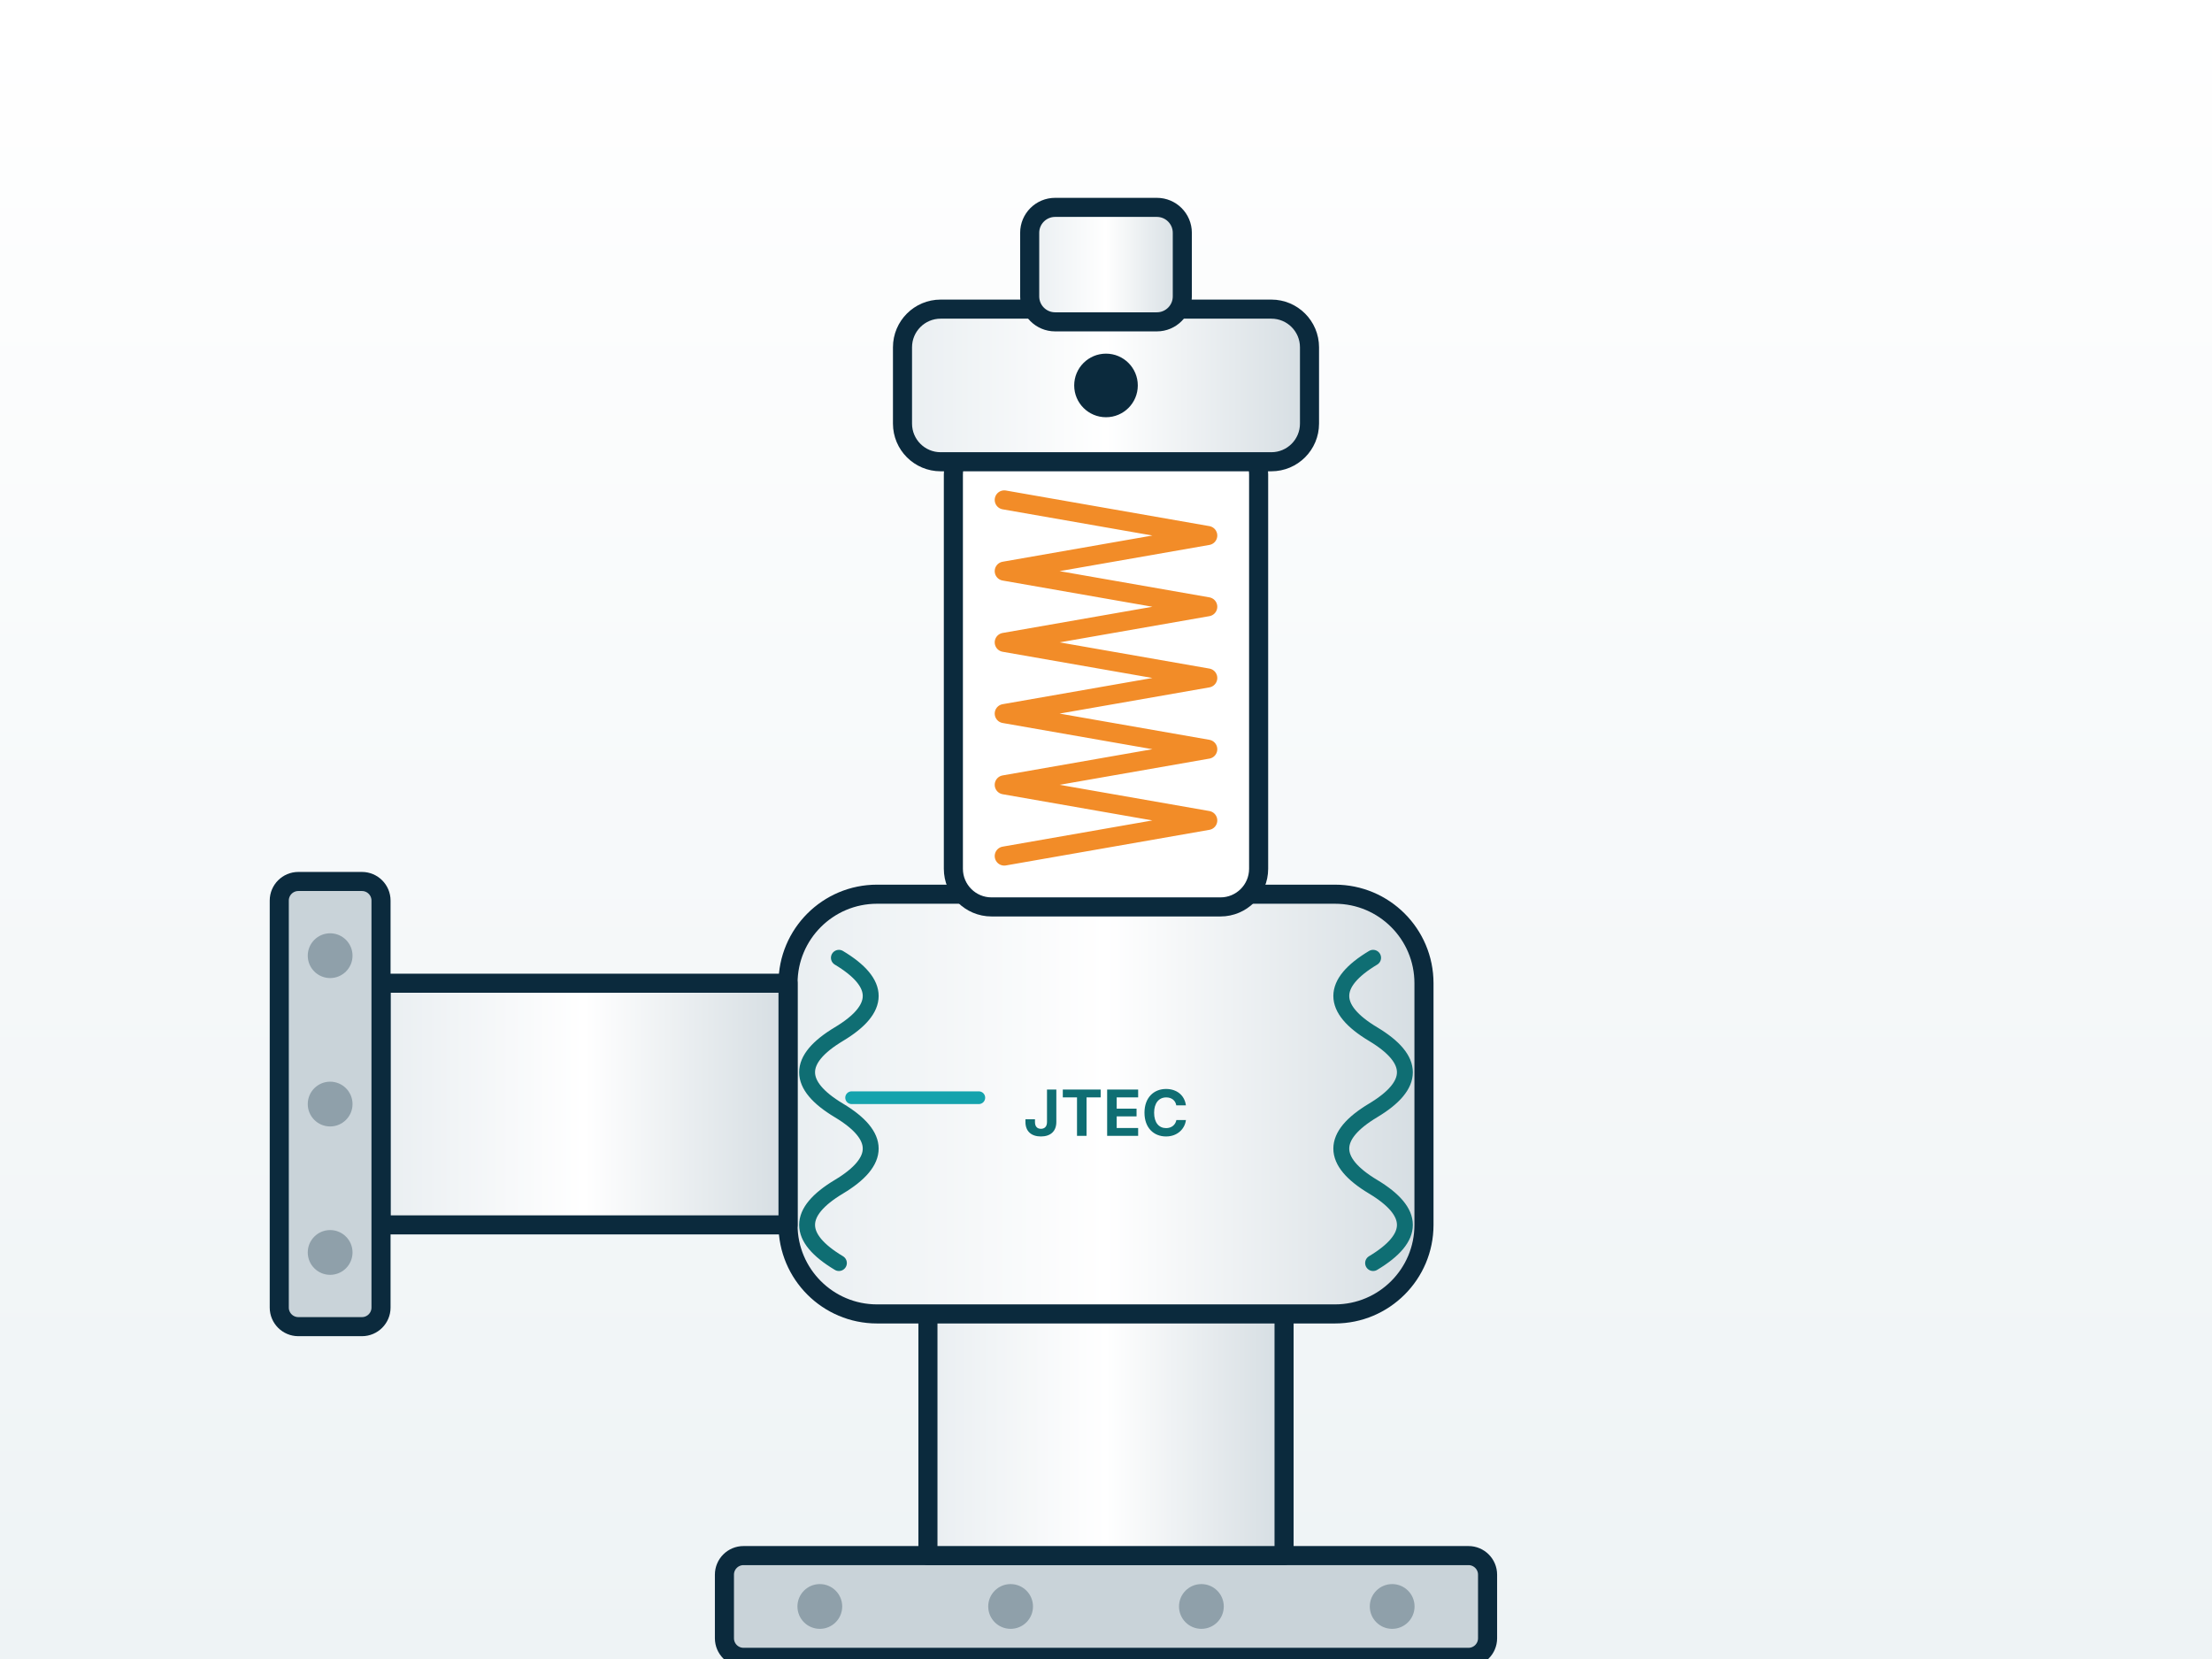
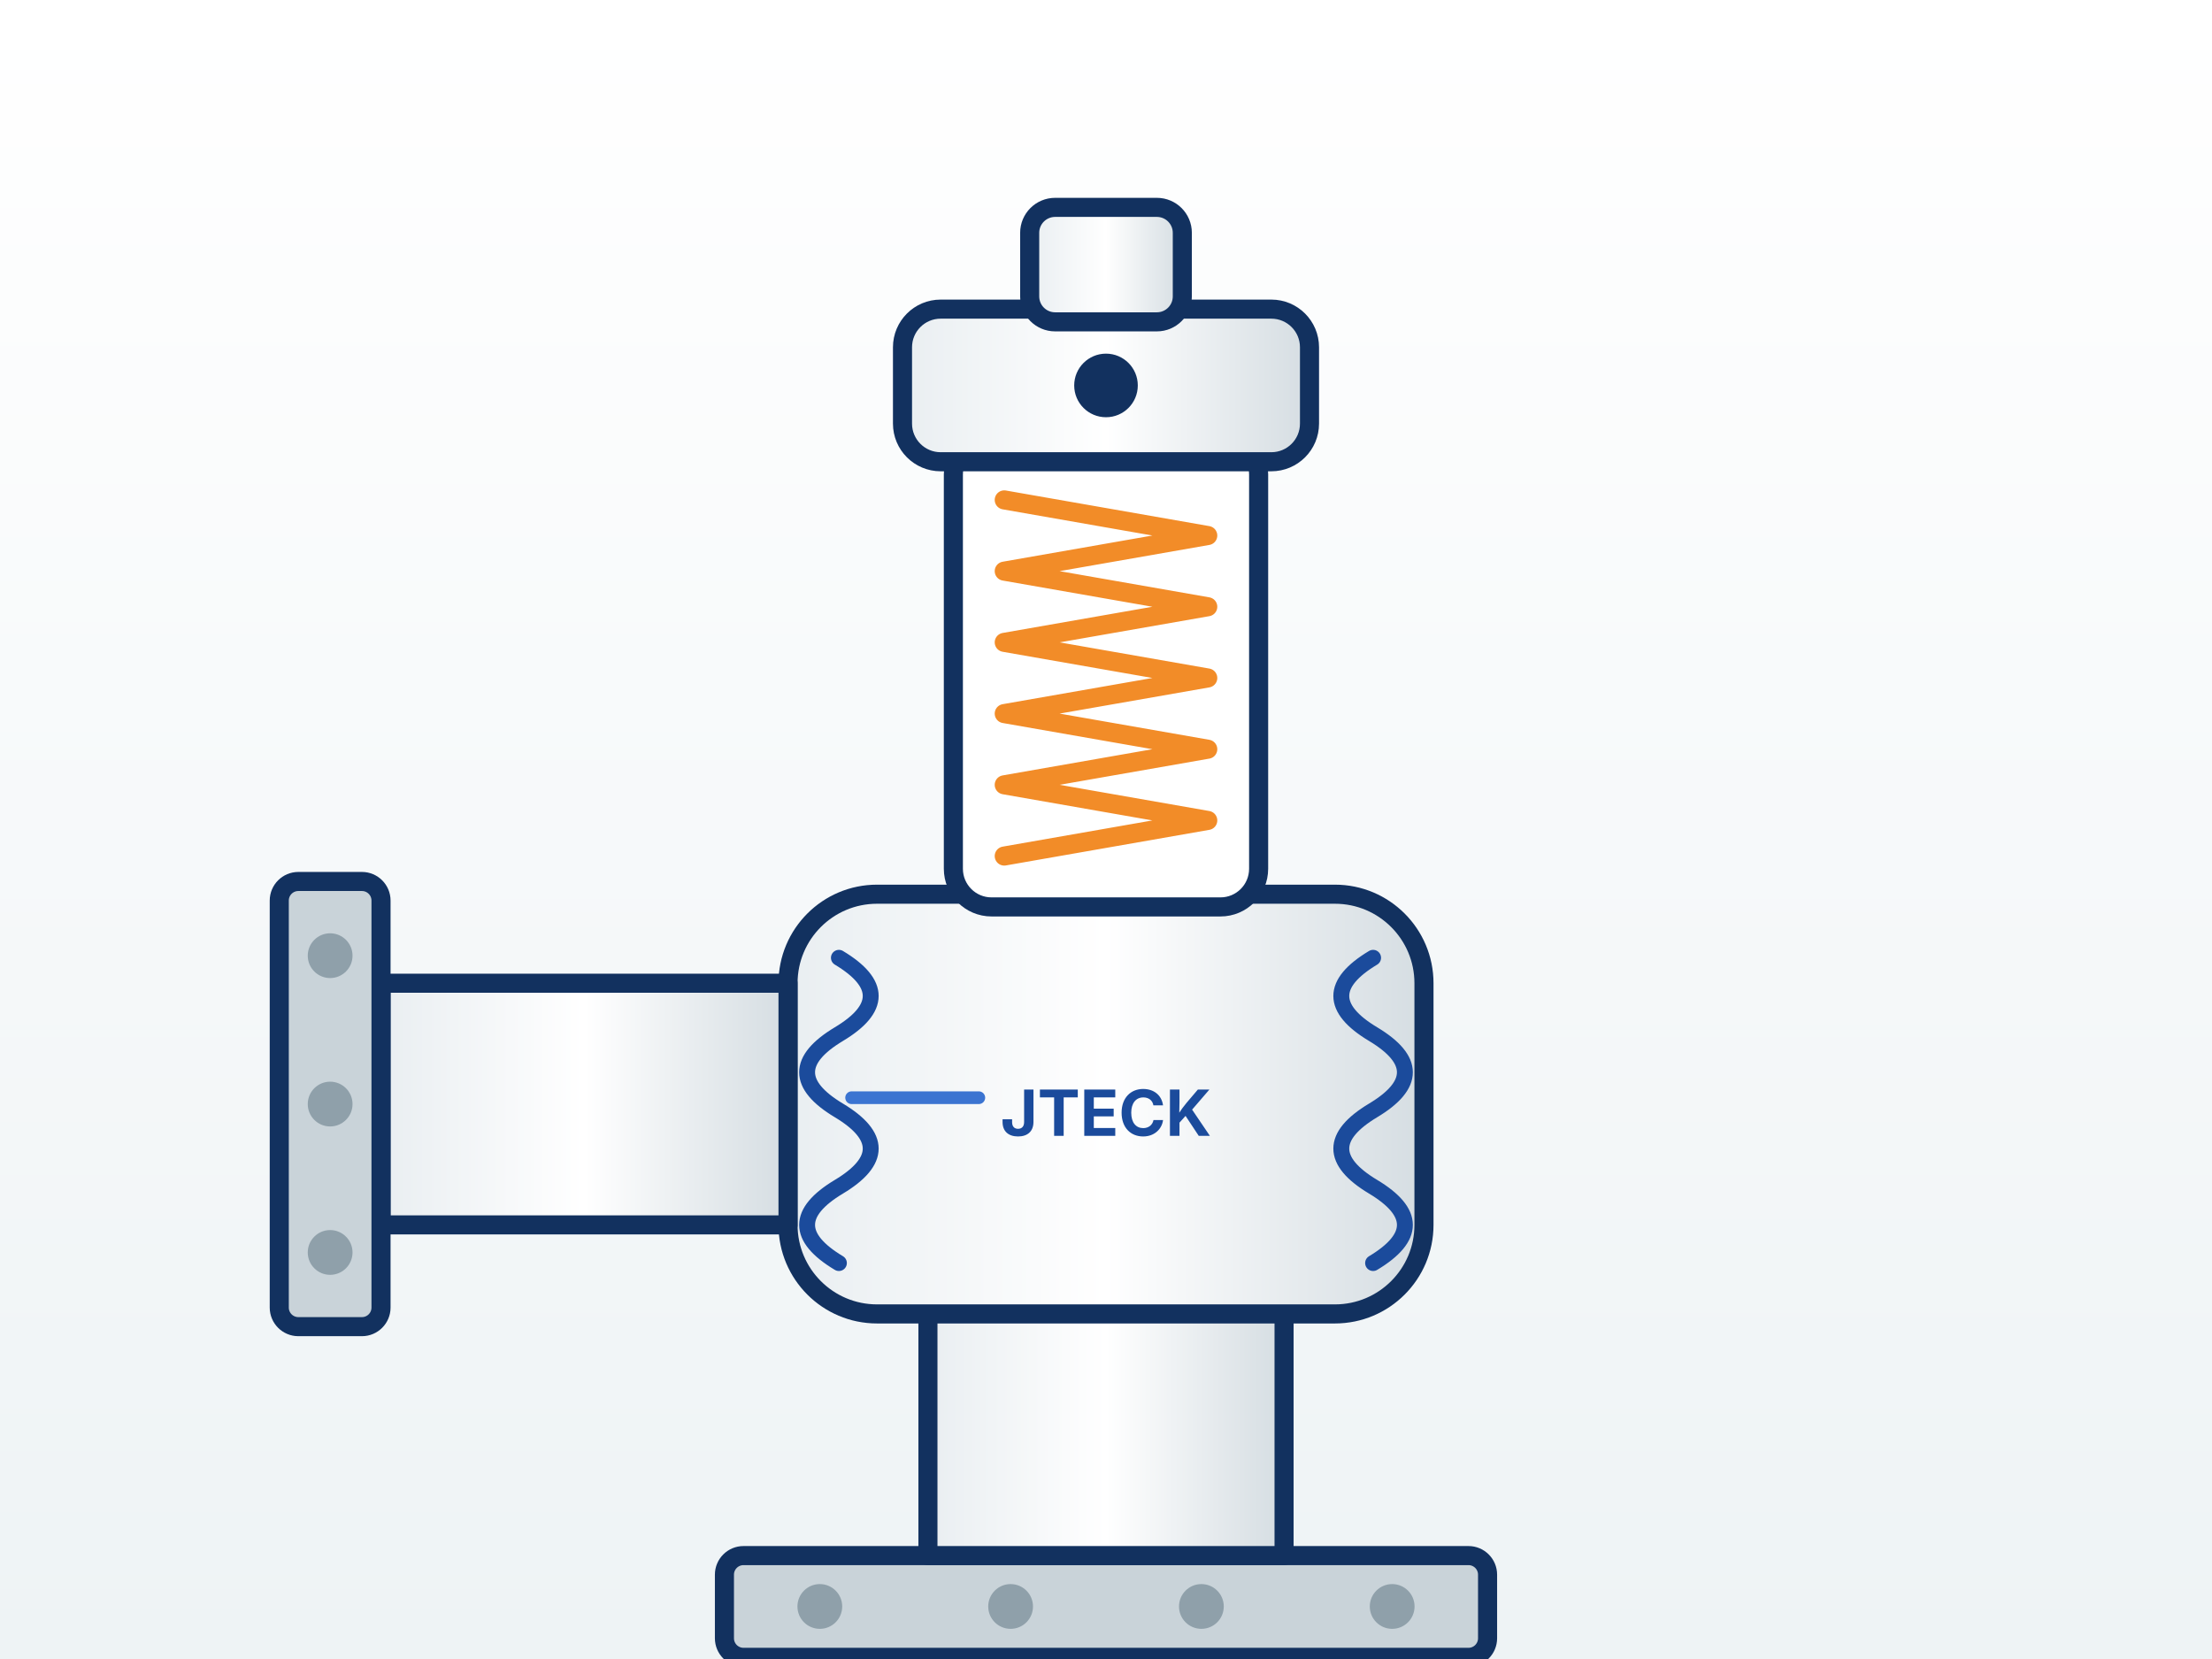
<svg xmlns="http://www.w3.org/2000/svg" viewBox="0 0 400 300" width="400" height="300">
  <defs>
    <linearGradient id="gbg" x1="0" y1="0" x2="0" y2="1">
      <stop offset="0" stop-color="#ffffff" />
      <stop offset="1" stop-color="#eef3f5" />
    </linearGradient>
    <linearGradient id="gsteel" x1="0" y1="0" x2="1" y2="0">
      <stop offset="0" stop-color="#e9eef1" />
      <stop offset=".5" stop-color="#ffffff" />
      <stop offset="1" stop-color="#d5dde2" />
    </linearGradient>
  </defs>
  <rect width="400" height="300" fill="url(#gbg)" />
-   <g stroke="#0b2a3d" stroke-width="3" stroke-linejoin="round" stroke-linecap="round" fill="url(#gsteel)">
+   <g stroke="#12315f" stroke-width="3" stroke-linejoin="round" stroke-linecap="round" fill="url(#gsteel)">
    <g transform="translate(-30 -20) scale(1.15)">
      <rect x="140" y="262" width="120" height="16" rx="3" fill="#c9d3d9" />
      <circle cx="155" cy="270" r="3.52" fill="#8fa0aa" stroke="none" />
      <circle cx="185" cy="270" r="3.52" fill="#8fa0aa" stroke="none" />
      <circle cx="215" cy="270" r="3.52" fill="#8fa0aa" stroke="none" />
      <circle cx="245" cy="270" r="3.52" fill="#8fa0aa" stroke="none" />
      <rect x="172" y="222" width="56" height="40" />
      <rect x="150" y="158" width="100" height="66" rx="14" />
-       <path d="M158 168q10 6 0 12t0 12 0 12 0 12" fill="none" stroke="#0f6e73" stroke-width="2.5" />
-       <path d="M242 168q-10 6 0 12t0 12 0 12 0 12" fill="none" stroke="#0f6e73" stroke-width="2.5" />
+       <path d="M158 168q10 6 0 12t0 12 0 12 0 12" fill="none" stroke="#1b4b9c" stroke-width="2.5" />
+       <path d="M242 168q-10 6 0 12t0 12 0 12 0 12" fill="none" stroke="#1b4b9c" stroke-width="2.5" />
      <rect x="86" y="172" width="64" height="38" />
      <rect x="70" y="156" width="16" height="70" rx="3" fill="#c9d3d9" />
      <circle cx="78" cy="167.667" r="3.52" fill="#8fa0aa" stroke="none" />
      <circle cx="78" cy="191" r="3.52" fill="#8fa0aa" stroke="none" />
      <circle cx="78" cy="214.333" r="3.52" fill="#8fa0aa" stroke="none" />
      <rect x="176" y="86" width="48" height="74" rx="6" fill="#ffffff" />
      <polyline points="184,96 216,101.6 184,107.2 216,112.8 184,118.4 216,124 184,129.6 216,135.2 184,140.8 216,146.4 184,152" fill="none" stroke="#f28c28" stroke-width="3" stroke-linejoin="round" />
      <rect x="168" y="66" width="64" height="24" rx="6" />
-       <circle cx="200" cy="78" r="5" fill="#0b2a3d" stroke="none" />
+       <circle cx="200" cy="78" r="5" fill="#12315f" stroke="none" />
      <rect x="188" y="50" width="24" height="18" rx="4" />
-       <path d="M160 190h20" stroke="#15a3ad" stroke-width="2" />
-       <text x="200" y="196" text-anchor="middle" font-family="Inter, Arial" font-size="10" font-weight="700" fill="#0f6e73" stroke="none">JTEC</text>
+       <path d="M160 190h20" stroke="#3b74d1" stroke-width="2" />
+       <text x="200" y="196" text-anchor="middle" font-family="Inter, Arial" font-size="10" font-weight="700" fill="#1b4b9c" stroke="none">JTECK</text>
    </g>
  </g>
</svg>
